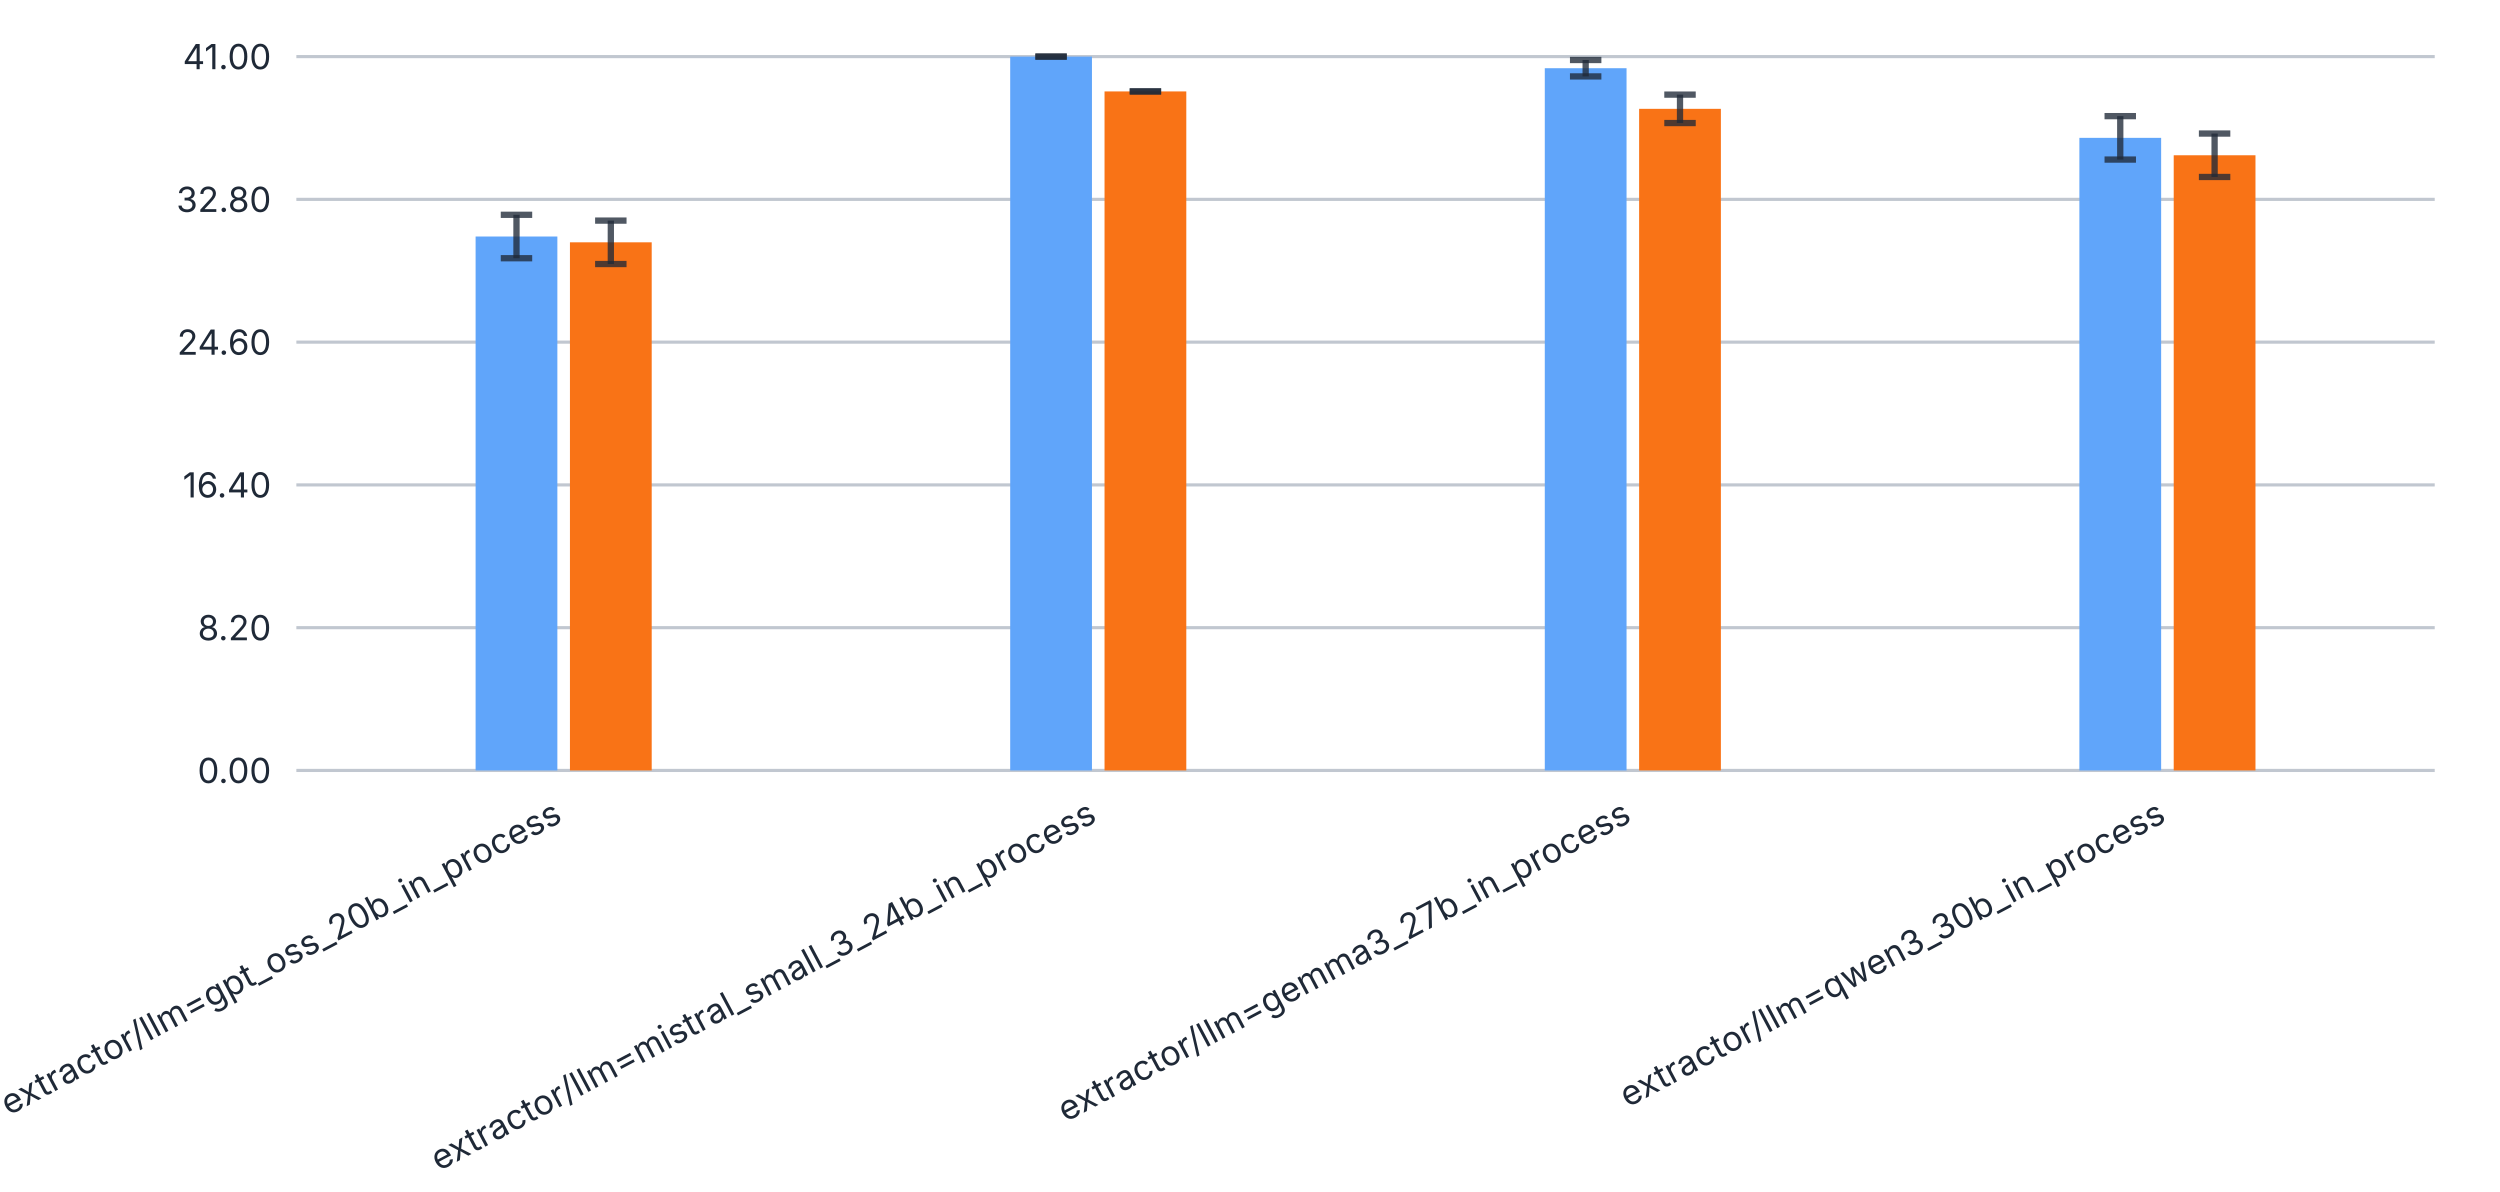
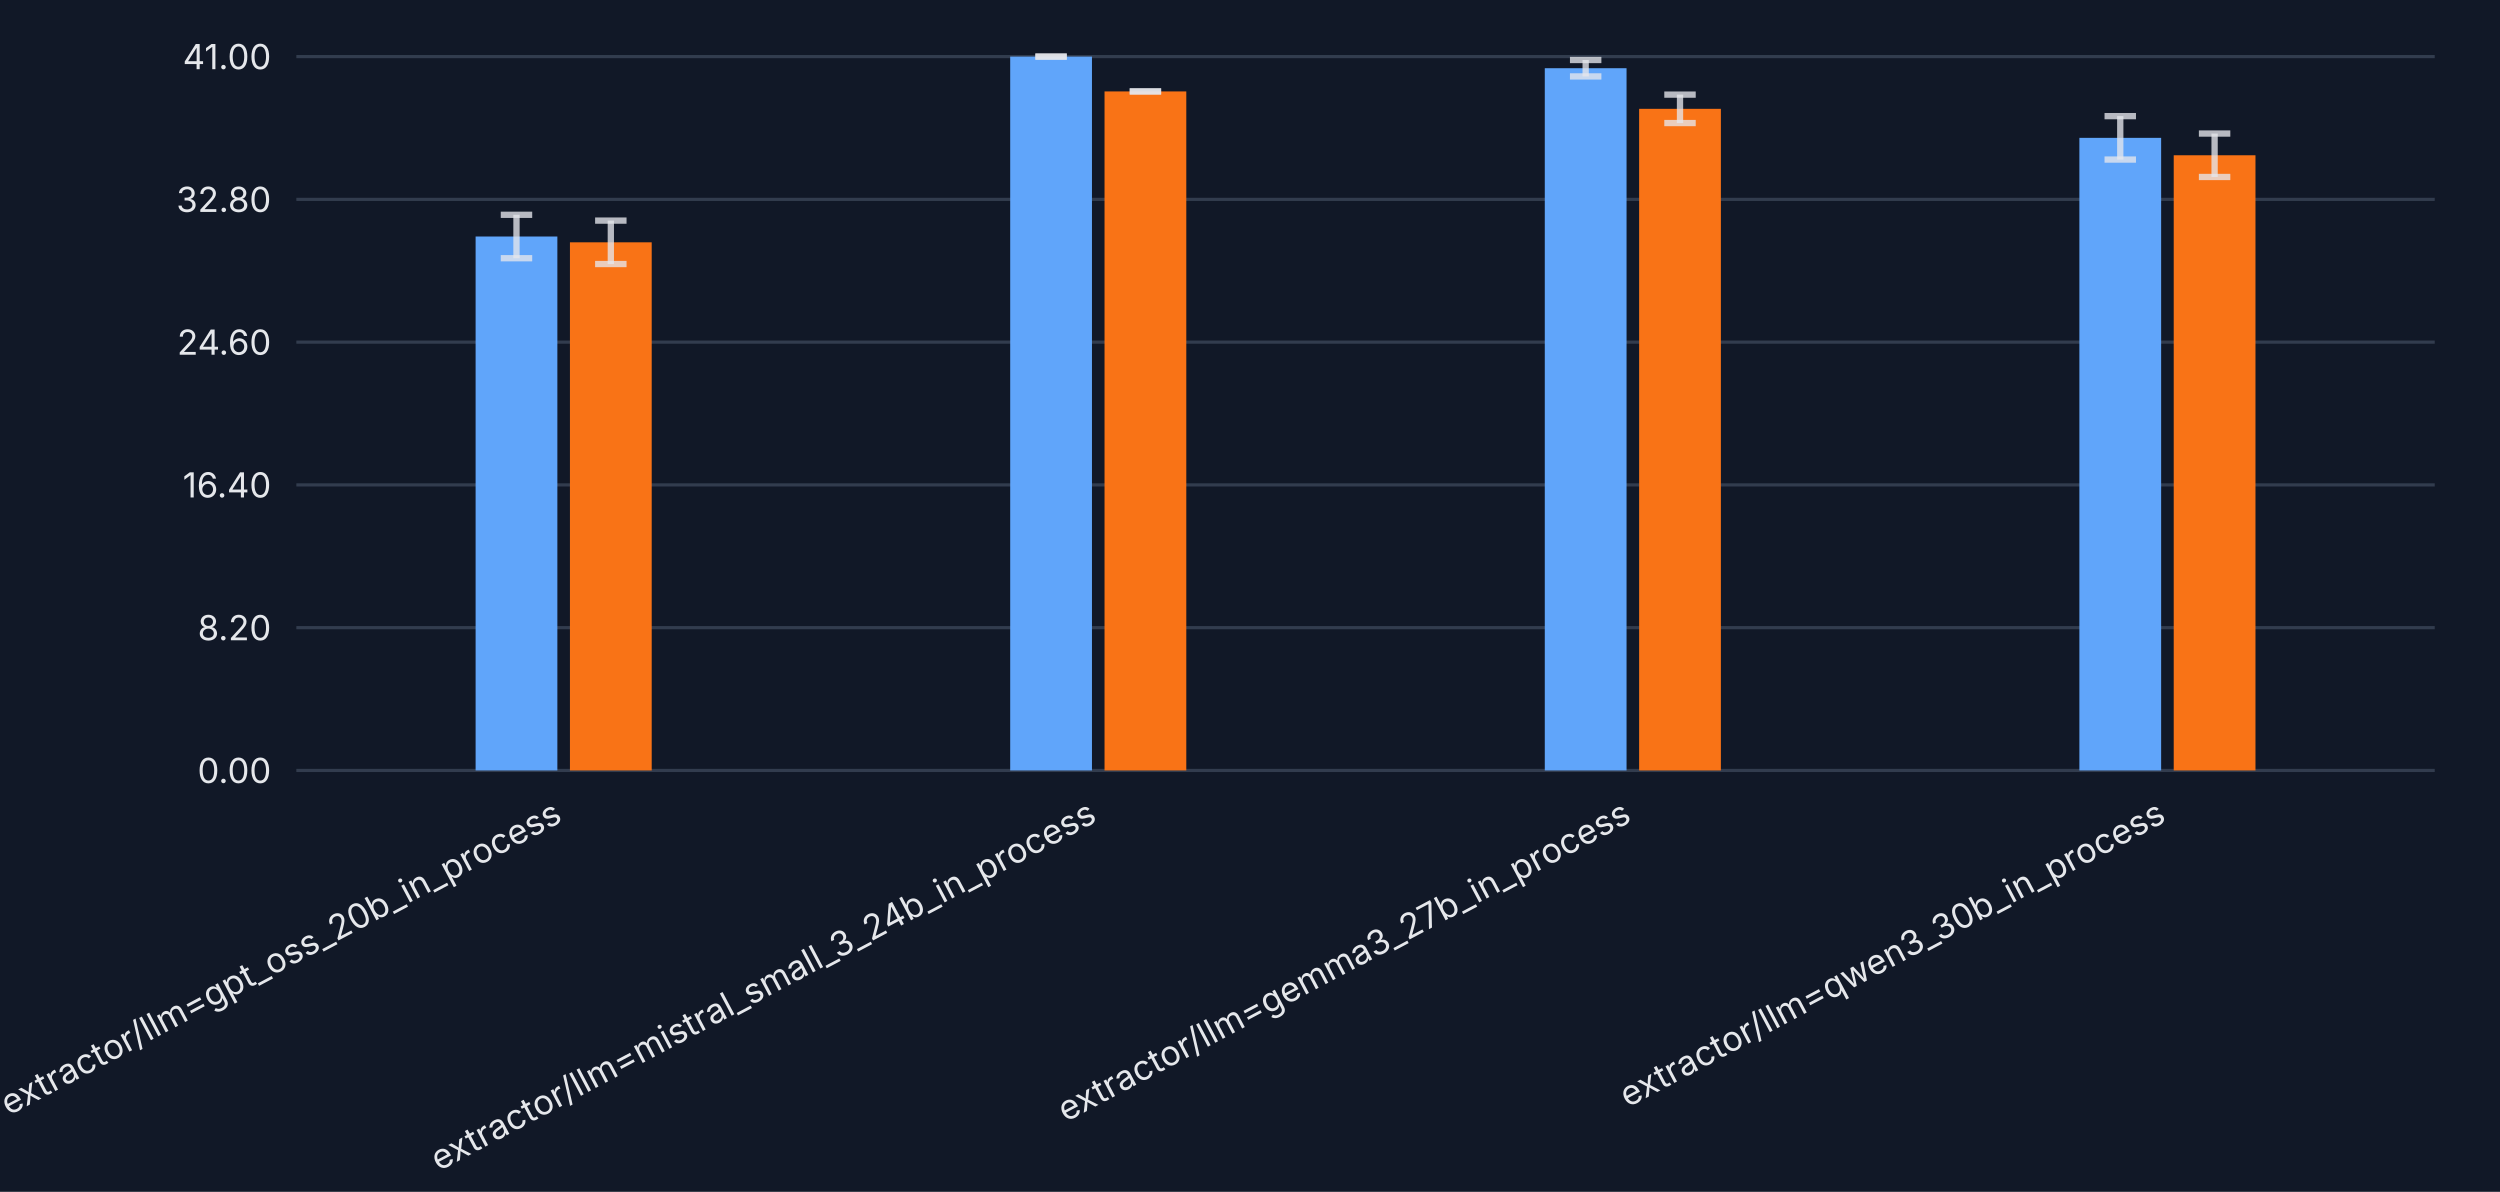
- <svg xmlns="http://www.w3.org/2000/svg" width="795" height="379" viewBox="0 0 795 379" style="color: rgb(31, 41, 55); font-family: Inter, Arial, sans-serif; background-color: rgba(0, 0, 0, 0);">
-   <rect x="0" y="0" width="795" height="379" fill="rgb(255, 255, 255)" />
+ <svg xmlns="http://www.w3.org/2000/svg" width="795" height="379" viewBox="0 0 795 379" style="color: rgb(229, 231, 235); font-family: Inter, Arial, sans-serif; background-color: rgba(0, 0, 0, 0);">
+   <rect x="0" y="0" width="795" height="379" fill="rgb(17, 24, 39)" />
  <g transform="translate(34.2421, 0)">
    <line x1="60" x2="740" y1="245" y2="245" stroke="#64748b66" stroke-width="1" />
    <text x="52" y="249" text-anchor="end" fill="currentColor" font-size="11">0.00</text>
    <line x1="60" x2="740" y1="199.6" y2="199.6" stroke="#64748b66" stroke-width="1" />
    <text x="52" y="203.6" text-anchor="end" fill="currentColor" font-size="11">8.20</text>
    <line x1="60" x2="740" y1="154.2" y2="154.2" stroke="#64748b66" stroke-width="1" />
    <text x="52" y="158.2" text-anchor="end" fill="currentColor" font-size="11">16.40</text>
    <line x1="60" x2="740" y1="108.8" y2="108.8" stroke="#64748b66" stroke-width="1" />
    <text x="52" y="112.8" text-anchor="end" fill="currentColor" font-size="11">24.60</text>
    <line x1="60" x2="740" y1="63.4" y2="63.4" stroke="#64748b66" stroke-width="1" />
    <text x="52" y="67.4" text-anchor="end" fill="currentColor" font-size="11">32.80</text>
    <line x1="60" x2="740" y1="18" y2="18" stroke="#64748b66" stroke-width="1" />
    <text x="52" y="22" text-anchor="end" fill="currentColor" font-size="11">41.00</text>
    <rect x="117" y="75.211" width="26" height="169.789" fill="#60a5fa" style="cursor: crosshair;" />
    <line x1="130" x2="130" y1="68.306" y2="82.117" stroke="currentColor" stroke-opacity="0.78" stroke-width="2" />
    <line x1="125" x2="135" y1="68.306" y2="68.306" stroke="currentColor" stroke-opacity="0.78" stroke-width="2" />
    <line x1="125" x2="135" y1="82.117" y2="82.117" stroke="currentColor" stroke-opacity="0.78" stroke-width="2" />
    <rect x="147" y="77.057" width="26" height="167.943" fill="#f97316" style="cursor: crosshair;" />
    <line x1="160" x2="160" y1="70.152" y2="83.962" stroke="currentColor" stroke-opacity="0.78" stroke-width="2" />
    <line x1="155" x2="165" y1="70.152" y2="70.152" stroke="currentColor" stroke-opacity="0.78" stroke-width="2" />
    <line x1="155" x2="165" y1="83.962" y2="83.962" stroke="currentColor" stroke-opacity="0.78" stroke-width="2" />
    <text x="145" y="261" transform="rotate(-28 145 261)" text-anchor="end" fill="currentColor" font-size="11">extractor/llm=gpt_oss_20b_in_process</text>
    <rect x="287" y="18" width="26" height="227" fill="#60a5fa" style="cursor: crosshair;" />
    <line x1="300" x2="300" y1="18" y2="18" stroke="currentColor" stroke-opacity="0.78" stroke-width="2" />
    <line x1="295" x2="305" y1="18" y2="18" stroke="currentColor" stroke-opacity="0.78" stroke-width="2" />
    <line x1="295" x2="305" y1="18" y2="18" stroke="currentColor" stroke-opacity="0.78" stroke-width="2" />
    <rect x="317" y="29.073" width="26" height="215.927" fill="#f97316" style="cursor: crosshair;" />
    <line x1="330" x2="330" y1="29.073" y2="29.073" stroke="currentColor" stroke-opacity="0.78" stroke-width="2" />
    <line x1="325" x2="335" y1="29.073" y2="29.073" stroke="currentColor" stroke-opacity="0.78" stroke-width="2" />
    <line x1="325" x2="335" y1="29.073" y2="29.073" stroke="currentColor" stroke-opacity="0.78" stroke-width="2" />
    <text x="315" y="261" transform="rotate(-28 315 261)" text-anchor="end" fill="currentColor" font-size="11">extractor/llm=mistral_small_3_24b_in_process</text>
    <rect x="457" y="21.691" width="26" height="223.309" fill="#60a5fa" style="cursor: crosshair;" />
    <line x1="470" x2="470" y1="19.081" y2="24.301" stroke="currentColor" stroke-opacity="0.78" stroke-width="2" />
    <line x1="465" x2="475" y1="19.081" y2="19.081" stroke="currentColor" stroke-opacity="0.78" stroke-width="2" />
    <line x1="465" x2="475" y1="24.301" y2="24.301" stroke="currentColor" stroke-opacity="0.78" stroke-width="2" />
    <rect x="487" y="34.61" width="26" height="210.39" fill="#f97316" style="cursor: crosshair;" />
    <line x1="500" x2="500" y1="30.089" y2="39.13" stroke="currentColor" stroke-opacity="0.78" stroke-width="2" />
    <line x1="495" x2="505" y1="30.089" y2="30.089" stroke="currentColor" stroke-opacity="0.78" stroke-width="2" />
    <line x1="495" x2="505" y1="39.13" y2="39.13" stroke="currentColor" stroke-opacity="0.78" stroke-width="2" />
    <text x="485" y="261" transform="rotate(-28 485 261)" text-anchor="end" fill="currentColor" font-size="11">extractor/llm=gemma3_27b_in_process</text>
    <rect x="627" y="43.837" width="26" height="201.163" fill="#60a5fa" style="cursor: crosshair;" />
    <line x1="640" x2="640" y1="36.932" y2="50.743" stroke="currentColor" stroke-opacity="0.78" stroke-width="2" />
    <line x1="635" x2="645" y1="36.932" y2="36.932" stroke="currentColor" stroke-opacity="0.78" stroke-width="2" />
    <line x1="635" x2="645" y1="50.743" y2="50.743" stroke="currentColor" stroke-opacity="0.78" stroke-width="2" />
    <rect x="657" y="49.374" width="26" height="195.626" fill="#f97316" style="cursor: crosshair;" />
    <line x1="670" x2="670" y1="42.469" y2="56.279" stroke="currentColor" stroke-opacity="0.78" stroke-width="2" />
    <line x1="665" x2="675" y1="42.469" y2="42.469" stroke="currentColor" stroke-opacity="0.78" stroke-width="2" />
    <line x1="665" x2="675" y1="56.279" y2="56.279" stroke="currentColor" stroke-opacity="0.78" stroke-width="2" />
    <text x="655" y="261" transform="rotate(-28 655 261)" text-anchor="end" fill="currentColor" font-size="11">extractor/llm=qwen3_30b_in_process</text>
  </g>
</svg>
